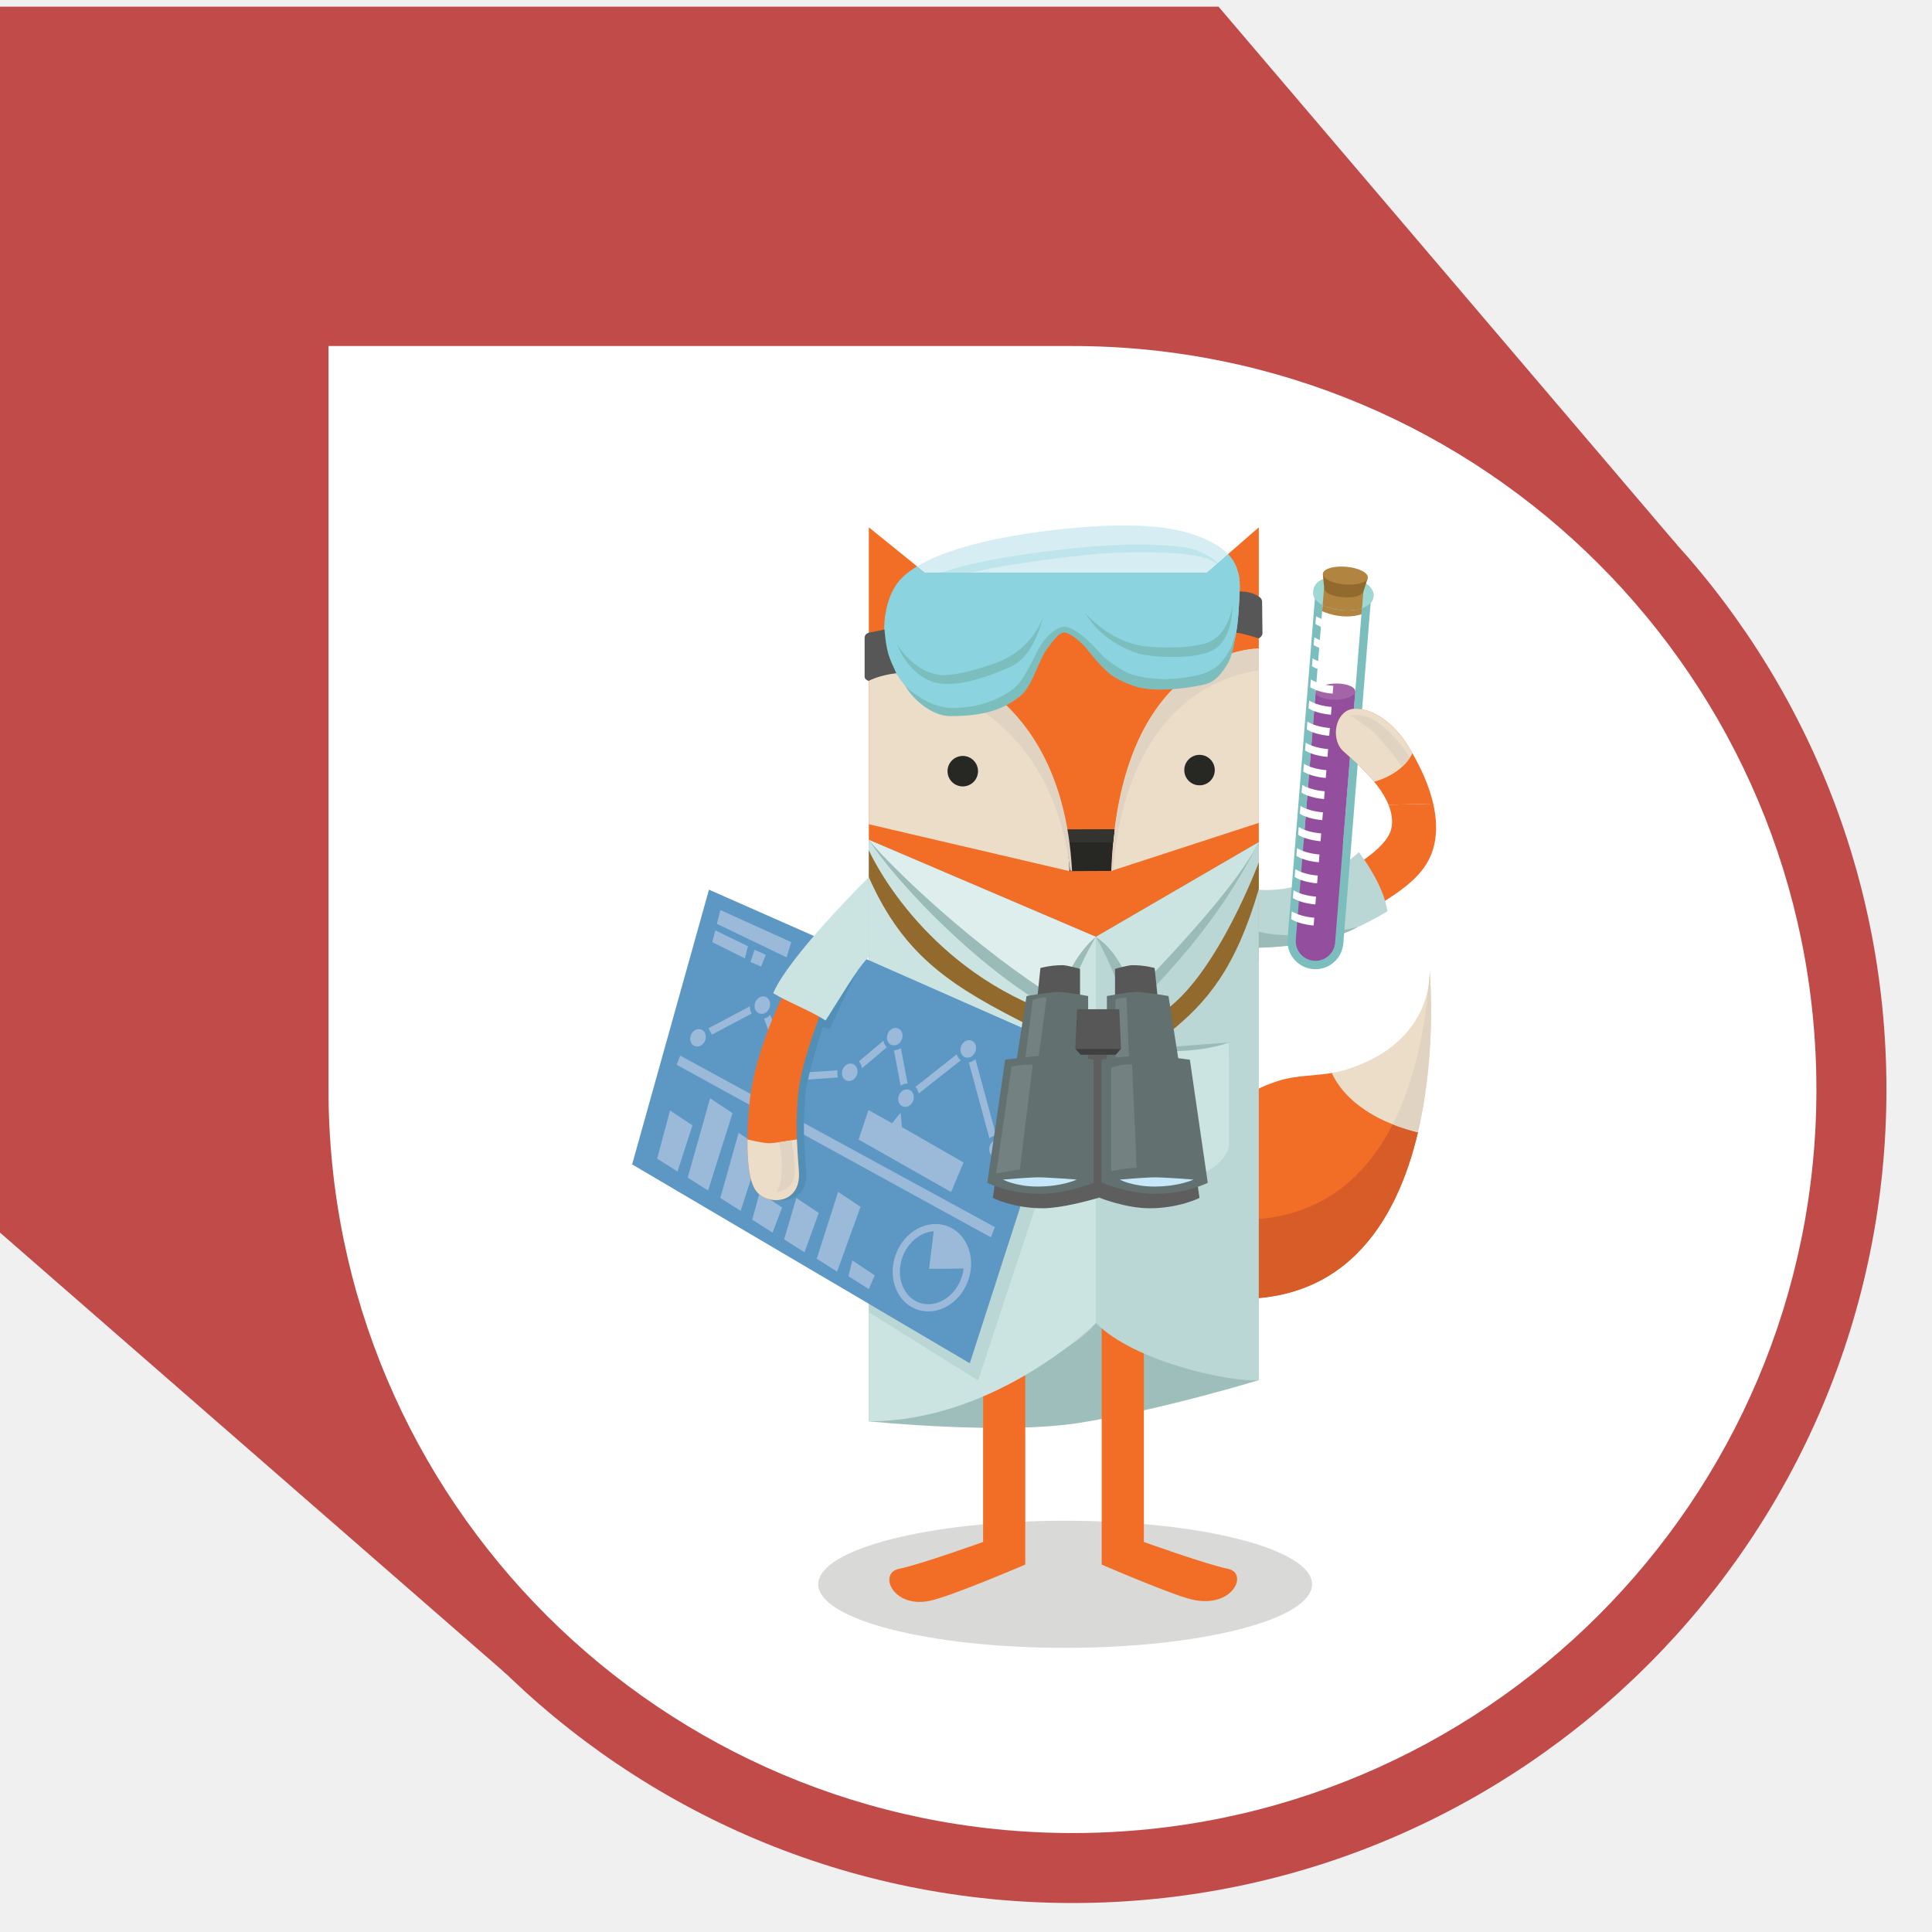
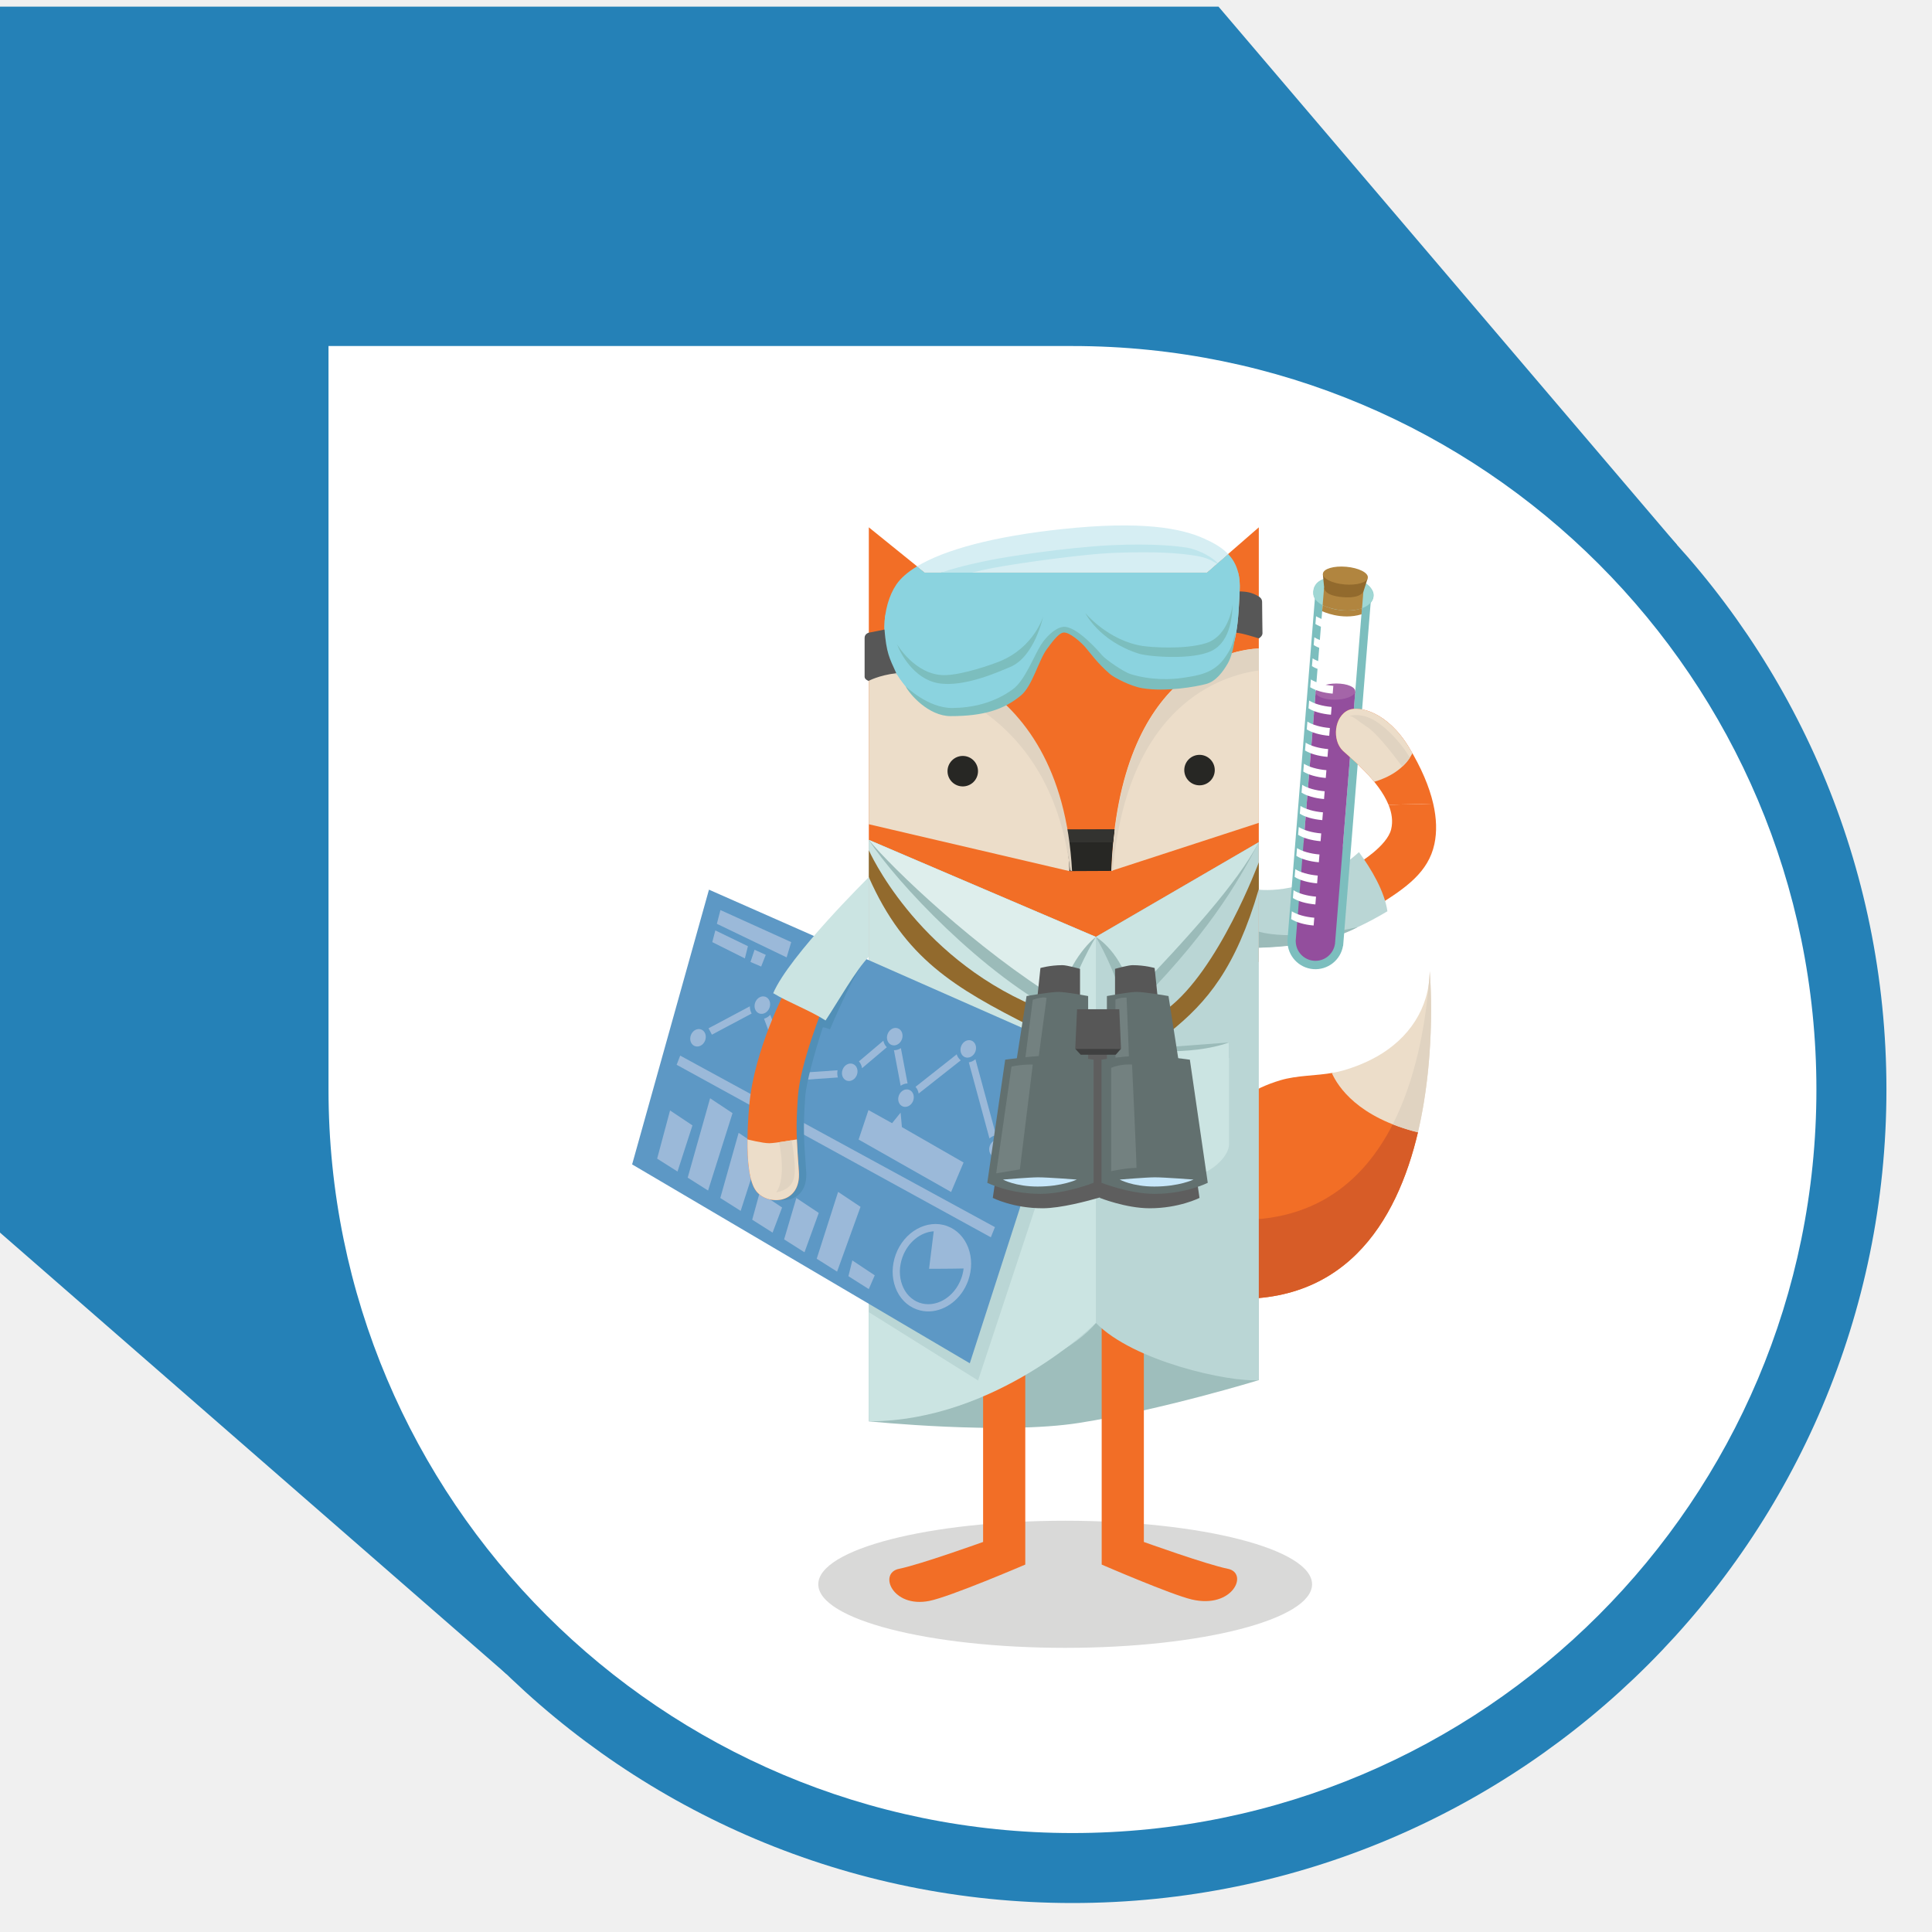
<svg xmlns="http://www.w3.org/2000/svg" width="200px" height="200px" viewBox="0 0 200 200" version="1.1">
  <defs />
  <g id="Page-1" stroke="none" stroke-width="1" fill="none" fill-rule="evenodd">
    <g id="science-fox">
      <g id="Page-1">
-         <path d="M0,0.689 L0,127.599 L52.439,173.311 L173.576,56.372 L126.141,0.689 L0,0.689 Z" id="Fill-1" fill="#C14B48" />
+         <path d="M0,0.689 L0,127.599 L52.439,173.311 L173.576,56.372 L126.141,0.689 L0,0.689 Z" id="Fill-1" fill="#2581B7" />
        <g id="Group-6" transform="translate(25.90805, 28.14286)">
-           <path d="M0.85,84.645 C0.85,131.153 38.579,168.857 85.118,168.857 C131.646,168.857 169.375,131.153 169.375,84.645 C169.375,38.137 131.646,0.434 85.118,0.434 L0.85,0.434 L0.85,84.645 Z" id="Fill-2" fill="#C14B48" />
+           <path d="M0.85,84.645 C0.85,131.153 38.579,168.857 85.118,168.857 C131.646,168.857 169.375,131.153 169.375,84.645 C169.375,38.137 131.646,0.434 85.118,0.434 L0.85,0.434 L0.85,84.645 Z" id="Fill-2" fill="#2581B7" />
          <path d="M8.099,84.645 C8.099,127.153 42.582,161.613 85.118,161.613 C127.643,161.613 162.126,127.153 162.126,84.645 C162.126,42.138 127.643,7.678 85.118,7.678 L8.099,7.678 L8.099,84.645 Z" id="Fill-4" fill="#FFFFFF" />
        </g>
        <g id="Group-296" transform="translate(65.33333, 54.03429)">
          <path d="M59.299,1.711 C61.528,2.709 63.179,3.938 62.993,7.176 C62.809,10.416 62.913,15.457 58.715,16.379 C57.444,16.658 52.484,17.003 50.72,15.643 C48.84,14.193 46.081,11.346 44.717,11.268 C43.352,11.191 42.122,14.22 41.468,15.797 C40.465,18.219 36.131,19.095 34.438,19.328 C32.073,19.652 29.646,19.199 27.45,15.657 C25.667,12.785 25.935,8.727 27.451,6.482 C29.199,3.894 35.096,1.749 44.62,0.736 C52.837,-0.138 56.902,0.637 59.299,1.711" id="Fill-7" fill="#FFFFFF" />
          <path d="M24.605,93.101 C24.605,93.101 38.413,94.519 46.381,93.264 C54.946,91.914 64.978,88.836 64.978,88.836 L64.978,78.001 L24.605,78.001 L24.605,93.101 Z" id="Fill-9" fill="#9EBEBC" />
          <path d="M44.933,103.392 C30.818,103.392 19.375,106.338 19.375,109.971 C19.375,113.605 30.818,116.551 44.933,116.551 C59.048,116.551 70.491,113.605 70.491,109.971 C70.491,106.338 59.048,103.392 44.933,103.392" id="Fill-11" fill="#D9D9D8" />
          <path d="M48.713,81.799 L48.713,107.93 C48.713,107.93 55.891,111.039 58.035,111.543 C62.304,112.547 63.956,108.803 61.773,108.366 C59.59,107.93 53.079,105.589 53.079,105.589 L53.079,82.913 L48.713,81.799 Z" id="Fill-13" fill="#F26E26" />
          <path d="M40.803,83.785 L40.803,107.93 C40.803,107.93 33.025,111.268 30.864,111.693 C27.047,112.446 25.56,108.803 27.743,108.367 C29.926,107.93 36.437,105.588 36.437,105.588 L36.437,82.913 L40.803,83.785 Z" id="Fill-15" fill="#F26E26" />
          <path d="M81.463,63.135 C79.286,72.423 73.768,81.84 60.167,80.243 C60.167,80.243 60.249,62.483 60.249,62.46 C60.253,61.579 62.651,60.041 63.237,59.648 C64.452,58.831 65.797,58.214 67.201,57.796 C68.985,57.265 70.874,57.347 72.701,57.014" id="Fill-17" fill="#F26E26" />
          <path d="M78.9,62.246 C75.75,68.5 70.136,73.227 60.205,72.074 C60.185,76.266 60.167,80.244 60.167,80.244 C73.769,81.841 79.287,72.422 81.463,63.135" id="Fill-19" fill="#D75C27" />
          <path d="M82.671,46.503 C82.643,50.341 80.502,53.469 77.22,55.327 C76.109,55.955 74.916,56.433 73.691,56.786 C73.309,56.896 72.921,56.973 72.533,57.038 C73.174,58.478 75.251,61.638 81.45,63.187 C83.425,54.8 82.671,46.503 82.671,46.503" id="Fill-21" fill="#ECDDC9" />
          <path d="M82.812,50.204 C82.812,50.301 82.813,50.398 82.813,50.499 C82.813,50.398 82.812,50.301 82.812,50.204" id="Fill-23" fill="#E0D3C1" />
          <path d="M82.807,49.727 C82.809,49.801 82.81,49.877 82.81,49.952 C82.81,49.877 82.809,49.801 82.807,49.727" id="Fill-25" fill="#E0D3C1" />
          <path d="M82.812,50.704 C82.812,50.824 82.811,50.944 82.81,51.068 C82.811,50.944 82.812,50.824 82.812,50.704" id="Fill-27" fill="#E0D3C1" />
          <path d="M82.791,48.863 C82.792,48.888 82.792,48.914 82.793,48.94 C82.792,48.914 82.792,48.888 82.791,48.863" id="Fill-29" fill="#E0D3C1" />
          <path id="Fill-31" fill="#E0D3C1" />
          <path d="M82.8,49.28 C82.801,49.331 82.803,49.381 82.804,49.433 C82.803,49.381 82.801,49.331 82.8,49.28" id="Fill-33" fill="#E0D3C1" />
          <path d="M82.808,51.232 C82.807,51.373 82.805,51.516 82.803,51.661 C82.805,51.516 82.807,51.373 82.808,51.232" id="Fill-35" fill="#E0D3C1" />
          <path d="M82.8,51.78 C82.796,51.944 82.793,52.111 82.788,52.281 C82.793,52.111 82.796,51.944 82.8,51.78" id="Fill-37" fill="#E0D3C1" />
          <path d="M82.786,52.339 C82.78,52.529 82.775,52.721 82.767,52.917 C82.775,52.721 82.78,52.529 82.786,52.339" id="Fill-39" fill="#E0D3C1" />
          <path d="M82.66,46.761 C82.638,47.073 82.612,47.39 82.585,47.712 C82.583,47.726 82.582,47.74 82.581,47.755 C82.626,47.416 82.653,47.071 82.662,46.718 C82.662,46.733 82.661,46.746 82.66,46.761" id="Fill-41" fill="#E0D3C1" />
          <path d="M82.671,46.511 C82.671,46.51 82.67,46.503 82.67,46.503 C82.67,46.591 82.662,46.675 82.66,46.761 C82.661,46.746 82.661,46.733 82.662,46.719 C82.664,46.649 82.671,46.581 82.671,46.511" id="Fill-43" fill="#E0D3C1" />
          <path d="M82.793,48.94 C82.796,49.05 82.798,49.164 82.801,49.28 C82.798,49.164 82.795,49.05 82.793,48.94" id="Fill-45" fill="#E0D3C1" />
          <path d="M82.803,49.434 C82.804,49.529 82.807,49.627 82.808,49.727 C82.807,49.627 82.804,49.529 82.803,49.434" id="Fill-47" fill="#E0D3C1" />
          <path d="M82.788,52.281 C82.788,52.3 82.787,52.32 82.786,52.339 C82.787,52.32 82.788,52.3 82.788,52.281" id="Fill-49" fill="#E0D3C1" />
          <path d="M82.767,52.92 L82.767,52.917 L82.767,52.92" id="Fill-51" fill="#E0D3C1" />
          <path d="M82.779,48.476 C82.784,48.6 82.787,48.729 82.79,48.862 C82.787,48.728 82.784,48.6 82.779,48.476" id="Fill-53" fill="#E0D3C1" />
          <path d="M82.81,49.953 C82.811,50.035 82.811,50.119 82.811,50.204 C82.811,50.119 82.811,50.035 82.81,49.953" id="Fill-55" fill="#E0D3C1" />
          <path d="M82.802,51.661 C82.801,51.701 82.801,51.74 82.8,51.779 C82.801,51.74 82.801,51.701 82.802,51.661" id="Fill-57" fill="#E0D3C1" />
          <path d="M82.81,51.068 C82.81,51.122 82.809,51.178 82.808,51.232 C82.809,51.178 82.81,51.122 82.81,51.068" id="Fill-59" fill="#E0D3C1" />
          <path d="M82.779,48.476 C82.737,47.234 82.671,46.504 82.671,46.504 L82.671,46.51 C82.671,46.515 82.672,46.523 82.673,46.542 C82.687,46.7 82.742,47.392 82.779,48.476" id="Fill-61" fill="#E0D3C1" />
          <path d="M82.812,50.499 L82.812,50.704 L82.812,50.499" id="Fill-63" fill="#E0D3C1" />
          <path d="M82.786,52.339 C82.787,52.32 82.787,52.299 82.788,52.28 C82.793,52.11 82.796,51.945 82.8,51.78 C82.801,51.741 82.801,51.7 82.802,51.661 C82.804,51.516 82.806,51.373 82.809,51.232 C82.809,51.177 82.81,51.122 82.81,51.068 C82.811,50.944 82.812,50.824 82.812,50.703 L82.812,50.499 L82.812,50.203 C82.811,50.119 82.811,50.034 82.81,49.952 C82.81,49.876 82.809,49.801 82.808,49.727 C82.806,49.628 82.805,49.529 82.803,49.433 C82.802,49.381 82.801,49.331 82.801,49.28 C82.799,49.164 82.795,49.049 82.793,48.94 C82.792,48.914 82.792,48.888 82.791,48.863 C82.787,48.73 82.783,48.599 82.779,48.476 L82.779,48.476 C82.742,47.392 82.687,46.7 82.673,46.541 C82.67,46.601 82.666,46.66 82.662,46.718 C82.652,47.07 82.626,47.416 82.581,47.755 C82.188,52.298 81.191,57.747 78.845,62.351 C79.623,62.659 80.48,62.944 81.45,63.186 C82.314,59.519 82.655,55.867 82.767,52.921 L82.767,52.917 C82.775,52.721 82.78,52.529 82.786,52.339" id="Fill-65" fill="#E0D3C1" />
          <path d="M82.674,46.542 C82.672,46.522 82.671,46.516 82.671,46.511 C82.67,46.581 82.665,46.648 82.662,46.718 C82.666,46.66 82.67,46.601 82.674,46.542" id="Fill-67" fill="#E0D3C1" />
          <path d="M24.606,0.555 L24.606,45.543 L64.978,45.543 L64.978,0.555 L59.613,5.222 L30.38,5.222 L24.606,0.555 Z" id="Fill-69" fill="#F26E26" />
          <path d="M64.979,13.09 L64.979,31.148 L49.701,36.123 C50.529,14.838 62.517,13.2 64.979,13.09" id="Fill-71" fill="#ECDDC9" />
          <path id="Fill-73" fill="#F26E26" />
          <path d="M34.849,17.307 C46.964,25.798 45.368,36.142 45.368,36.142 L24.606,31.292 L24.606,13.09 C24.606,13.09 30.414,14.198 34.849,17.307" id="Fill-75" fill="#ECDDC9" />
          <path d="M35.443,24.677 C36.062,25.291 36.067,26.289 35.453,26.909 C34.84,27.527 33.841,27.531 33.221,26.919 C32.602,26.305 32.597,25.307 33.211,24.688 C33.824,24.068 34.824,24.064 35.443,24.677" id="Fill-77" fill="#272724" />
          <path d="M59.952,24.565 C60.571,25.178 60.576,26.177 59.962,26.796 C59.349,27.414 58.349,27.419 57.73,26.807 C57.111,26.193 57.106,25.194 57.72,24.575 C58.333,23.956 59.333,23.952 59.952,24.565" id="Fill-79" fill="#272724" />
          <path d="M45.369,36.142 C45.369,36.142 45.425,34.448 44.74,31.842 L50.046,31.823 C49.879,33.16 49.76,34.589 49.7,36.122" id="Fill-81" fill="#272724" />
          <path d="M44.74,31.842 L50.046,31.822 C49.991,32.257 49.945,32.705 49.901,33.159 L45.046,33.176 C44.965,32.765 44.865,32.319 44.74,31.842" id="Fill-83" fill="#333330" />
          <path d="M64.979,13.099 L64.979,15.373 C61.161,15.882 51.359,18.872 49.876,36.085 L49.733,36.133 C50.561,14.848 62.517,13.21 64.979,13.099" id="Fill-85" fill="#E0D3C1" />
          <path d="M24.623,13.099 L24.606,15.373 C29.886,15.882 43.397,18.872 45.448,36.085 L45.646,36.133 C44.5,14.847 28.028,13.21 24.623,13.099" id="Fill-87" fill="#E0D3C1" />
          <path d="M24.606,32.914 L24.606,92.485 C28.631,92.485 44.194,87.857 48.112,82.913 C52.029,86.916 61.931,89.072 64.978,88.835 L64.978,33.149 L48.112,42.957 L24.606,32.914 Z" id="Fill-89" fill="#BAD6D5" />
          <path d="M78.41,29.285 C78.748,30.12 78.884,30.981 78.676,31.823 C78.249,33.552 75.345,35.292 75.345,35.292 C75.345,35.292 75.878,38.045 77.292,39.693 C80.235,37.87 82.535,36.235 83.155,33.345 C83.423,32.096 83.386,30.697 83.033,29.162 C81.508,29.229 79.952,29.221 78.41,29.285" id="Fill-91" fill="#F26E26" />
          <path d="M64.979,38.064 C64.979,38.064 70.28,38.77 75.345,34.179 C76.642,35.946 77.997,38.242 78.291,40.301 C73.931,42.891 70.893,43.805 64.979,44.069 L64.979,38.064 Z" id="Fill-93" fill="#BAD6D5" />
          <path d="M48.111,42.957 C48.111,42.957 50.288,46.522 51.33,51.069 C59.548,42.989 62.823,37.329 64.979,33.149 C60.703,35.635 48.111,42.957 48.111,42.957" id="Fill-95" fill="#9BBBB9" />
          <path d="M48.111,42.957 C48.111,42.957 50.846,44.487 51.888,49.033 C57.593,43.054 62.709,37.456 64.979,33.149 C60.703,35.635 48.111,42.957 48.111,42.957" id="Fill-97" fill="#CBE4E2" />
          <path d="M62.995,7.181 C63.73,7.223 64.231,7.268 64.972,7.713 C65.099,7.784 65.32,7.964 65.32,8.275 C65.32,9.417 65.355,10.772 65.358,11.523 C65.359,11.835 64.982,12.054 64.982,12.054 C64.982,12.054 63.179,11.468 62.633,11.468 C62.934,9.353 62.979,7.641 62.995,7.181" id="Fill-99" fill="#575757" />
          <path d="M30.379,5.222 L29.603,4.594 C28.621,5.187 27.898,5.82 27.451,6.482 C25.935,8.727 25.666,12.784 27.45,15.657 C29.646,19.199 32.072,19.652 34.438,19.328 C36.131,19.095 40.464,18.219 41.468,15.797 C42.121,14.22 43.351,11.19 44.717,11.268 C46.082,11.346 48.839,14.193 50.72,15.643 C52.484,17.002 57.444,16.658 58.715,16.379 C62.913,15.457 62.808,10.416 62.993,7.176 C63.098,5.365 62.626,4.183 61.801,3.318 L59.613,5.222 L30.379,5.222 Z" id="Fill-101" fill="#8BD3DF" />
          <path d="M30.379,5.222 L59.613,5.222 L61.801,3.318 C61.151,2.636 60.282,2.151 59.298,1.711 C56.901,0.637 52.837,-0.138 44.621,0.736 C37.532,1.49 32.458,2.87 29.603,4.594 L30.379,5.222 Z" id="Fill-103" fill="#D6EEF3" />
          <path d="M62.84,5.218 C62.68,8.377 62.324,12.392 58.623,13.206 C57.352,13.485 52.391,13.828 50.627,12.469 C48.747,11.02 45.99,8.173 44.625,8.095 C43.259,8.016 42.029,11.046 41.376,12.624 C40.372,15.045 36.039,15.922 34.346,16.154 C31.98,16.479 29.554,16.026 27.358,12.484 C26.83,11.634 26.488,10.63 26.304,9.582 C26.077,11.649 26.397,13.958 27.451,15.658 C29.648,19.199 32.074,19.653 34.439,19.328 C36.132,19.096 40.466,18.219 41.47,15.797 C42.123,14.219 43.353,11.19 44.718,11.269 C46.082,11.346 48.841,14.193 50.721,15.642 C52.485,17.002 57.446,16.658 58.716,16.379 C62.915,15.456 62.81,10.415 62.995,7.177 C63.039,6.421 62.981,5.777 62.84,5.218" id="Fill-105" fill="#8BD3DF" />
          <path d="M27.529,12.662 C27.529,12.662 29.398,15.852 32.411,15.856 C34.281,15.857 37.464,14.713 38.16,14.428 C41.718,12.973 42.651,9.793 42.651,9.793 C42.651,9.793 41.778,13.968 39.226,15.018 C38.219,15.432 34.472,17.168 31.775,16.686 C29.214,16.229 27.843,13.525 27.529,12.662" id="Fill-107" fill="#7CBEBE" />
          <path d="M62.278,8.468 C62.278,8.468 61.961,11.8 59.48,12.555 C57.208,13.246 53.679,12.948 52.974,12.84 C49.374,12.288 47.018,9.431 47.018,9.431 C47.018,9.431 48.432,12.317 52.542,13.627 C53.53,13.942 58.082,14.328 60.09,13.343 C62.184,12.317 62.223,9.376 62.278,8.468" id="Fill-109" fill="#7CBEBE" />
          <path d="M61.509,13.984 C60.345,15.686 58.714,15.89 57.107,16.137 C55.973,16.313 53.816,16.409 51.687,15.742 C50.959,15.514 49.112,14.223 48.769,13.818 C48.427,13.414 46.034,10.653 44.677,10.863 C43.871,10.99 42.942,11.898 42.423,12.724 C41.694,13.882 40.762,16.397 39.543,17.298 C37.588,18.741 35.328,19.237 33.269,19.258 C30.715,19.284 28.414,17.003 28.414,17.003 C28.825,17.843 30.799,20.094 33.064,20.098 C36.528,20.103 38.615,19.407 40.365,17.951 C41.539,16.976 42.214,14.247 43.046,13.153 C43.408,12.677 44.18,11.532 44.744,11.449 C45.362,11.358 46.593,12.469 47.018,12.964 C47.578,13.617 48.251,14.601 49.57,15.742 C49.987,16.103 51.673,16.994 52.901,17.205 C55.332,17.621 58.505,17.049 59.533,16.769 C60.56,16.489 61.262,15.495 61.743,14.684 C62.119,14.053 62.459,12.88 62.521,11.573 C62.278,12.551 62.218,12.949 61.509,13.984" id="Fill-111" fill="#7CBEBE" />
          <path d="M60.972,4.541 C60.898,4.442 60.813,4.347 60.724,4.255 L60.643,4.326 C60.747,4.392 60.855,4.463 60.972,4.541" id="Fill-113" fill="#8BD3DF" />
          <path d="M29.246,7.422 C30.235,6.856 32.704,5.902 35.374,5.221 L32.146,5.221 C31.121,5.573 30.144,5.991 29.424,6.486 C28.176,7.344 27.346,9.079 27.346,9.079 C27.346,9.079 28.007,8.131 29.246,7.422" id="Fill-115" fill="#8BD3DF" />
          <path d="M60.724,4.255 C60.038,3.549 58.954,3.052 58.117,2.794 C57.17,2.501 53.98,2.195 49.626,2.409 C44.905,2.641 38.522,3.661 37.211,3.937 C36.345,4.119 34.15,4.538 32.147,5.222 L35.374,5.222 C36.048,5.05 36.734,4.894 37.412,4.768 C40.784,4.14 47.105,3.323 49.674,3.214 C52.679,3.087 55.617,3.093 57.941,3.42 C59.367,3.619 59.863,3.825 60.643,4.325 L60.724,4.255 Z" id="Fill-117" fill="#BEE5EC" />
          <path d="M26.226,11.137 L24.581,11.468 C24.581,11.468 24.171,11.579 24.171,11.995 L24.171,16.031 C24.171,16.313 24.581,16.453 24.581,16.453 C24.581,16.453 25.653,15.867 27.45,15.657 C26.714,14.041 26.439,13.579 26.226,11.137" id="Fill-119" fill="#575757" />
          <path d="M48.111,42.957 L48.111,82.913 C48.111,82.913 37.871,93.101 24.605,93.101 L24.605,32.914 L48.111,42.957 Z" id="Fill-121" fill="#CBE4E2" />
          <path d="M24.606,32.914 L48.112,42.957 C48.112,42.957 45.851,46.522 44.739,51.069 C36.47,46.906 27.423,37.271 24.606,32.914" id="Fill-123" fill="#9BBBB9" />
          <path d="M41.725,54.845 L46.457,57.014 L35.916,88.873 L24.606,81.799 L24.606,72.888 L41.725,54.845 Z" id="Fill-125" fill="#BAD6D5" />
          <path d="M24.606,32.914 L48.112,42.957 C48.112,42.957 45.434,44.933 44.323,49.48 C35.878,44.323 27.036,35.875 24.606,32.914" id="Fill-127" fill="#DEEEEC" />
          <path d="M64.979,42.409 C64.979,42.409 68.211,43.494 75.202,41.946 C71.306,44.068 64.979,44.068 64.979,44.068 L64.979,42.409 Z" id="Fill-129" fill="#9BBBB9" />
          <path d="M52.07,54.616 L61.895,53.88 L61.895,55.491 L52.07,56.454 L52.07,54.616 Z" id="Fill-131" fill="#9BBBB9" />
          <path d="M52.07,54.616 C52.07,54.616 57.842,55.352 61.895,53.88 L61.895,64.435 C61.895,65.703 59.926,67.619 57.724,67.814 C54.604,68.092 52.07,66.706 52.07,64.803 L52.07,54.616 Z" id="Fill-133" fill="#CBE4E2" />
          <path d="M73.727,43.635 L76.655,7.136 L70.884,6.673 L67.955,43.172 L67.955,43.172 L67.955,43.172 L67.935,43.429 L67.947,43.43 C67.959,44.912 69.102,46.166 70.609,46.288 C72.116,46.408 73.445,45.353 73.693,43.89 L73.706,43.891 L73.727,43.635 L73.727,43.635 L73.727,43.635 Z" id="Fill-135" fill="#7CBEBE" />
          <path d="M71.694,7.271 L69.615,33.169 L69.624,33.17 C69.634,34.215 70.439,35.099 71.5,35.183 C72.562,35.269 73.498,34.525 73.673,33.495 L73.682,33.496 L75.76,7.598 L71.694,7.271 Z" id="Fill-137" fill="#FFFFFF" />
          <path d="M73.868,5.739 C72.203,5.606 71.13,5.895 70.757,6.708 C70.617,7.013 70.598,7.411 70.679,7.678 C70.88,8.334 71.932,8.997 73.596,9.13 C75.26,9.264 76.32,8.819 76.707,8.161 C76.857,7.906 76.93,7.527 76.784,7.191 C76.454,6.426 75.533,5.871 73.868,5.739" id="Fill-139" fill="#8AC5C3" />
          <path d="M70.872,17.51 L68.794,43.409 L68.803,43.41 C68.812,44.454 69.617,45.338 70.678,45.422 C71.741,45.508 72.677,44.764 72.851,43.734 L72.86,43.735 L74.963,17.561 L70.872,17.51 Z" id="Fill-141" fill="#934E9D" />
          <path d="M71.998,7.351 C72.33,7.62 72.972,7.835 73.726,7.895 C74.477,7.956 75.145,7.846 75.517,7.633 C75.185,7.364 74.542,7.149 73.789,7.088 C73.038,7.029 72.37,7.138 71.998,7.351" id="Fill-143" fill="#B4E0DE" />
          <path d="M74.896,17.727 C74.617,18.18 73.506,18.473 72.41,18.382 C71.315,18.291 70.652,17.848 70.931,17.395 C71.208,16.941 72.321,16.648 73.416,16.739 C74.51,16.832 75.174,17.273 74.896,17.727" id="Fill-145" fill="#A465A8" />
          <g id="Group-177" transform="translate(67.58621, 9.005714)" fill="#FFFFFF">
            <path d="M5.465,3.596 C4.499,3.514 3.657,3.261 3.139,2.932 L3.073,3.738 C3.592,4.067 4.432,4.32 5.399,4.402 L5.465,3.596 Z" id="Fill-147" />
            <path d="M5.645,1.413 C4.678,1.332 3.837,1.079 3.319,0.75 L3.252,1.556 C3.771,1.885 4.612,2.138 5.578,2.219 L5.645,1.413 Z" id="Fill-149" />
            <path d="M5.286,5.778 C4.32,5.697 3.478,5.443 2.96,5.115 L2.894,5.921 C3.413,6.249 4.253,6.503 5.22,6.584 L5.286,5.778 Z" id="Fill-151" />
            <path d="M5.107,7.96 C4.14,7.879 3.299,7.625 2.781,7.297 L2.714,8.103 C3.234,8.431 4.074,8.685 5.04,8.766 L5.107,7.96 Z" id="Fill-153" />
            <path d="M4.928,10.142 C3.961,10.061 3.12,9.808 2.602,9.479 L2.535,10.285 C3.054,10.614 3.895,10.867 4.861,10.948 L4.928,10.142 Z" id="Fill-155" />
            <path d="M4.748,12.324 C3.782,12.243 2.94,11.99 2.422,11.661 L2.356,12.467 C2.875,12.796 3.715,13.049 4.682,13.13 L4.748,12.324 Z" id="Fill-157" />
            <path d="M4.569,14.506 C3.603,14.425 2.761,14.172 2.243,13.843 L2.177,14.649 C2.696,14.978 3.536,15.231 4.503,15.312 L4.569,14.506 Z" id="Fill-159" />
            <path d="M4.39,16.688 C3.423,16.607 2.582,16.354 2.064,16.025 L1.997,16.831 C2.516,17.16 3.357,17.413 4.323,17.494 L4.39,16.688 Z" id="Fill-161" />
            <path d="M4.211,18.871 C3.244,18.79 2.403,18.536 1.884,18.208 L1.818,19.014 C2.337,19.342 3.178,19.596 4.144,19.677 L4.211,18.871 Z" id="Fill-163" />
            <path d="M3.673,25.417 C2.706,25.336 1.865,25.083 1.347,24.754 L1.28,25.56 C1.799,25.889 2.64,26.142 3.606,26.223 L3.673,25.417 Z" id="Fill-165" />
            <path d="M3.493,27.599 C2.527,27.518 1.685,27.265 1.167,26.936 L1.101,27.742 C1.62,28.071 2.46,28.324 3.427,28.405 L3.493,27.599 Z" id="Fill-167" />
            <path d="M3.314,29.781 C2.348,29.7 1.506,29.447 0.988,29.118 L0.922,29.924 C1.441,30.253 2.281,30.506 3.248,30.587 L3.314,29.781 Z" id="Fill-169" />
            <path d="M3.135,31.963 C2.168,31.882 1.327,31.629 0.809,31.3 L0.742,32.106 C1.262,32.435 2.102,32.688 3.068,32.769 L3.135,31.963 Z" id="Fill-171" />
            <path d="M4.031,21.053 C3.065,20.972 2.223,20.718 1.705,20.39 L1.639,21.196 C2.158,21.524 2.998,21.778 3.965,21.859 L4.031,21.053 Z" id="Fill-173" />
            <path d="M3.852,23.235 C2.885,23.154 2.044,22.901 1.526,22.572 L1.459,23.378 C1.979,23.707 2.819,23.96 3.786,24.041 L3.852,23.235 Z" id="Fill-175" />
          </g>
          <path d="M76.758,7.191 C76.428,6.427 75.506,5.872 73.842,5.739 C72.177,5.605 71.104,5.896 70.731,6.708 C70.591,7.012 70.572,7.412 70.653,7.678 C70.854,8.334 71.906,8.997 73.57,9.131 C75.234,9.264 76.294,8.818 76.681,8.161 C76.831,7.906 76.904,7.527 76.758,7.191" id="Fill-178" fill="#9FD7D4" />
          <path d="M75.807,7.172 C75.807,7.172 75.718,8.254 75.661,8.944 C73.556,9.59 71.586,8.62 71.586,8.62 L71.734,6.806 L75.807,7.172 Z" id="Fill-180" fill="#B1853F" />
          <path d="M71.608,5.43 L71.743,6.782 C71.743,6.782 71.61,7.61 73.663,7.782 C75.716,7.955 75.841,7.104 75.841,7.104 L76.243,5.854 L71.608,5.43 Z" id="Fill-182" fill="#926A2D" />
          <path d="M76.265,5.754 C76.217,6.259 75.137,6.579 73.852,6.468 C72.568,6.356 71.565,5.856 71.613,5.351 C71.661,4.845 72.74,4.526 74.025,4.637 C75.31,4.749 76.312,5.248 76.265,5.754" id="Fill-184" fill="#B1853F" />
          <path d="M80.526,23.341 C78.29,19.643 75.359,19.006 74.285,19.463 C72.767,20.109 72.533,22.613 73.696,23.701 C74.507,24.46 77.387,26.752 78.41,29.285 C79.952,29.221 81.509,29.228 83.033,29.162 C82.627,27.398 81.804,25.454 80.526,23.341" id="Fill-186" fill="#F26E26" />
          <path d="M80.526,23.341 C78.29,19.643 75.359,19.006 74.285,19.463 C72.767,20.109 72.533,22.613 73.696,23.701 C74.238,24.209 75.707,25.403 76.927,26.897 C78.356,26.472 80.016,25.627 80.88,23.945 C80.765,23.745 80.649,23.545 80.526,23.341" id="Fill-188" fill="#ECDDC9" />
          <path d="M74.375,20.075 C74.375,20.075 75.568,19.671 77.06,20.612 C78.569,21.562 79.955,23.248 80.614,24.4 C80.375,24.781 80.204,24.97 79.828,25.327 C79.353,24.703 77.387,22.011 76.219,21.241 C75.243,20.597 74.819,20.153 74.375,20.075" id="Fill-190" fill="#E0D3C1" />
          <path d="M8.059,38.064 L0.104,66.505 L35.06,87.092 L45.545,54.601 L8.059,38.064 Z" id="Fill-192" fill="#5D98C5" />
          <path d="M12.778,44.284 L12.356,45.548 L13.462,46.022 L13.938,44.811 L12.778,44.284 Z" id="Fill-194" fill="#9BB9D9" />
          <path d="M8.718,42.282 L8.402,43.493 L11.775,45.18 L12.092,43.915 L8.718,42.282 Z" id="Fill-196" fill="#9BB9D9" />
          <path d="M9.245,40.175 L8.876,41.598 L16.099,45.074 L16.573,43.493 L9.245,40.175 Z" id="Fill-198" fill="#9BB9D9" />
          <path d="M14.32,50.299 C14.137,50.774 13.66,51.032 13.253,50.875 C12.846,50.719 12.666,50.208 12.849,49.732 C13.031,49.257 13.509,49 13.915,49.156 C14.322,49.313 14.502,49.824 14.32,50.299" id="Fill-200" fill="#9BB9D9" />
          <path d="M28.618,58.124 L27.927,54.469 C27.705,54.613 27.457,54.69 27.207,54.683 L27.903,58.363 C28.121,58.211 28.368,58.127 28.618,58.124" id="Fill-202" fill="#9BB9D9" />
          <path d="M21.405,57.505 C21.337,57.274 21.32,57.019 21.372,56.759 L17.8,57.006 C17.843,57.245 17.826,57.503 17.749,57.758 L21.405,57.505 Z" id="Fill-204" fill="#9BB9D9" />
          <path d="M35.644,55.615 C35.441,55.791 35.204,55.904 34.958,55.94 L37.095,63.814 C37.299,63.639 37.535,63.526 37.782,63.49 L35.644,55.615 Z" id="Fill-206" fill="#9BB9D9" />
          <path d="M14.407,51.022 C14.222,51.217 13.997,51.355 13.759,51.419 L15.657,56.479 C15.836,56.273 16.058,56.126 16.293,56.048 L14.407,51.022 Z" id="Fill-208" fill="#9BB9D9" />
          <path d="M26.112,53.7 L23.581,55.84 C23.752,56.028 23.864,56.273 23.905,56.545 L26.47,54.375 C26.289,54.2 26.166,53.964 26.112,53.7" id="Fill-210" fill="#9BB9D9" />
          <path d="M12.293,50.138 L8.013,52.415 L8.364,53.074 L12.478,50.885 C12.354,50.669 12.289,50.41 12.293,50.138" id="Fill-212" fill="#9BB9D9" />
          <path d="M33.703,55.111 L29.44,58.474 C29.611,58.658 29.723,58.9 29.766,59.167 L34.126,55.729 C33.926,55.577 33.782,55.362 33.703,55.111" id="Fill-214" fill="#9BB9D9" />
          <path d="M7.66,53.68 C7.477,54.155 7,54.413 6.593,54.256 C6.186,54.1 6.006,53.589 6.189,53.114 C6.371,52.639 6.849,52.381 7.255,52.537 C7.662,52.694 7.842,53.205 7.66,53.68" id="Fill-216" fill="#9BB9D9" />
          <path d="M38.608,65.128 C38.426,65.603 37.948,65.861 37.542,65.704 C37.135,65.548 36.955,65.037 37.137,64.562 C37.32,64.086 37.797,63.829 38.204,63.985 C38.611,64.142 38.791,64.653 38.608,65.128" id="Fill-218" fill="#9BB9D9" />
          <path d="M35.636,54.831 C35.454,55.306 34.976,55.563 34.569,55.407 C34.163,55.251 33.983,54.739 34.165,54.264 C34.348,53.789 34.825,53.532 35.232,53.688 C35.638,53.844 35.819,54.356 35.636,54.831" id="Fill-220" fill="#9BB9D9" />
          <path d="M29.192,59.928 C29.009,60.403 28.532,60.661 28.125,60.504 C27.718,60.348 27.538,59.837 27.72,59.362 C27.903,58.886 28.381,58.629 28.787,58.785 C29.194,58.942 29.374,59.453 29.192,59.928" id="Fill-222" fill="#9BB9D9" />
          <path d="M28.027,53.564 C27.844,54.039 27.367,54.296 26.96,54.14 C26.553,53.983 26.373,53.472 26.556,52.997 C26.738,52.522 27.216,52.264 27.622,52.421 C28.029,52.577 28.209,53.088 28.027,53.564" id="Fill-224" fill="#9BB9D9" />
          <path d="M23.367,57.25 C23.184,57.725 22.707,57.983 22.3,57.826 C21.894,57.67 21.713,57.159 21.896,56.684 C22.078,56.209 22.556,55.951 22.963,56.108 C23.369,56.264 23.549,56.775 23.367,57.25" id="Fill-226" fill="#9BB9D9" />
          <path d="M17.232,57.677 C17.049,58.152 16.572,58.41 16.165,58.253 C15.758,58.097 15.578,57.586 15.761,57.111 C15.943,56.636 16.421,56.378 16.827,56.534 C17.234,56.691 17.414,57.202 17.232,57.677" id="Fill-228" fill="#9BB9D9" />
          <path d="M22.494,78.076 L24.603,79.411 L25.22,77.988 L22.901,76.443 L22.494,78.076 Z" id="Fill-230" fill="#9BB9D9" />
          <path d="M19.213,76.269 L21.322,77.604 L23.747,70.895 L21.428,69.349 L19.213,76.269 Z" id="Fill-232" fill="#9BB9D9" />
          <path d="M15.839,74.267 L17.948,75.602 L19.425,71.527 L17.104,69.982 L15.839,74.267 Z" id="Fill-234" fill="#9BB9D9" />
          <path d="M12.535,72.23 L14.644,73.565 L15.628,70.966 L13.308,69.42 L12.535,72.23 Z" id="Fill-236" fill="#9BB9D9" />
          <path d="M9.231,69.982 L11.34,71.317 L13.449,64.784 L11.129,63.238 L9.231,69.982 Z" id="Fill-238" fill="#9BB9D9" />
          <path d="M5.857,67.875 L7.966,69.21 L10.497,61.201 L8.177,59.656 L5.857,67.875 Z" id="Fill-240" fill="#9BB9D9" />
          <path d="M2.694,65.908 L4.803,67.243 L6.349,62.465 L4.03,60.92 L2.694,65.908 Z" id="Fill-242" fill="#9BB9D9" />
          <path d="M29.817,80.811 C29.015,80.519 28.394,79.875 28.065,78.995 C27.729,78.097 27.739,77.065 28.095,76.09 C28.663,74.535 29.979,73.512 31.326,73.428 L30.844,77.309 C30.844,77.309 32.654,77.316 34.419,77.279 C34.38,77.62 34.302,77.965 34.177,78.308 C33.45,80.299 31.494,81.422 29.817,80.811 M32.711,72.885 C30.648,72.132 28.262,73.456 27.393,75.834 C26.977,76.976 26.966,78.192 27.365,79.258 C27.771,80.343 28.551,81.144 29.562,81.513 C30.001,81.673 30.456,81.739 30.907,81.721 C32.573,81.653 34.196,80.435 34.879,78.563 C35.747,76.185 34.775,73.637 32.711,72.885" id="Fill-244" fill="#9BB9D9" />
          <path d="M4.712,56.191 L37.239,74.051 L37.661,72.998 L5.081,55.243 L4.712,56.191 Z" id="Fill-246" fill="#9BB9D9" />
          <path d="M24.57,60.88 L23.552,63.933 L33.125,69.361 L34.415,66.308 L28.033,62.644 L27.896,61.147 L27.014,62.238 L24.57,60.88 Z" id="Fill-248" fill="#9BB9D9" />
          <path d="M16.765,48.43 C16.765,48.43 13.516,54.586 12.994,60.321 C12.748,63.041 12.523,67.737 13.702,69.268 C14.88,70.799 18.358,70.672 18.123,67.258 C17.888,63.844 17.788,62.9 18.024,59.486 C18.125,58.024 18.989,54.965 19.845,52.304 C20.154,52.341 20.587,52.521 20.587,52.521 C20.587,52.521 22.642,47.637 23.876,45.867 C22.697,45.16 16.765,48.43 16.765,48.43" id="Fill-250" fill="#518FB7" />
          <path d="M24.606,33.983 C24.606,33.983 29.369,44.838 41.763,50.115 C41.585,51.253 41.893,51.24 41.483,52.267 C33.399,48.194 28.315,45.157 24.606,36.771 L24.606,33.983 Z" id="Fill-252" fill="#926A2D" />
          <path d="M64.979,35.231 C64.979,35.231 60.832,46.424 55.47,50.43 C55.585,51.54 55.492,51.819 55.755,52.822 C59.635,49.706 62.592,46.183 64.979,37.996 L64.979,35.231 Z" id="Fill-254" fill="#926A2D" />
          <path d="M57.101,58.022 C57.101,58.022 56.629,57.956 55.97,57.877 L55.027,51.847 C55.027,51.847 52.703,51.439 51.92,51.444 C51.377,51.447 50.039,51.671 49.4,51.784 C47.917,51.671 44.9,51.447 44.358,51.444 C43.576,51.439 41.252,51.847 41.252,51.847 L40.309,57.877 C39.649,57.956 39.178,58.022 39.178,58.022 L37.44,69.972 C37.44,69.972 39.544,71.046 42.598,71.046 C44.481,71.046 47.307,70.281 48.523,69.926 L48.523,69.972 C48.523,69.972 51.225,71.046 53.681,71.046 C56.733,71.046 58.839,69.972 58.839,69.972 L57.101,58.022 Z" id="Fill-256" fill="#5E5E5E" />
          <path d="M46.471,49.458 L42.029,49.458 L42.372,46.174 C42.372,46.174 43.366,45.879 44.656,45.879 C45.119,45.879 46.471,46.26 46.471,46.26 L46.471,49.458 Z" id="Fill-258" fill="#575757" />
          <path d="M47.311,56.141 L39.832,56.141 L40.936,49.076 C40.936,49.076 43.414,48.643 44.25,48.647 C45.023,48.651 47.311,49.076 47.311,49.076 L47.311,56.141 Z" id="Fill-260" fill="#62706F" />
          <path d="M41.58,49.458 L40.628,56.895 L42.028,56.562 L43.008,49.284 C43.008,49.284 42.818,49.062 41.58,49.458" id="Fill-262" fill="#738180" />
          <path d="M47.873,68.408 C47.873,68.408 44.99,69.554 42.371,69.554 C39.115,69.554 36.871,68.408 36.871,68.408 L38.724,55.664 C38.724,55.664 41.79,55.234 43.366,55.234 C45.367,55.234 47.873,55.664 47.873,55.664 L47.873,68.408 Z" id="Fill-264" fill="#62706F" />
          <path d="M38.494,68.074 C38.494,68.074 41.207,67.846 42.114,67.842 C43.122,67.84 46.136,68.074 46.136,68.074 C46.136,68.074 44.645,68.797 42.074,68.797 C39.799,68.797 38.494,68.074 38.494,68.074" id="Fill-266" fill="#C6E6F9" />
          <path d="M39.377,56.377 L37.791,67.429 L40.245,67.021 L41.579,56.169 C41.579,56.169 40.518,56.124 39.377,56.377" id="Fill-268" fill="#738180" />
          <path d="M50.094,49.458 L54.535,49.458 L54.193,46.174 C54.193,46.174 53.198,45.879 51.908,45.879 C51.445,45.879 50.094,46.26 50.094,46.26 L50.094,49.458 Z" id="Fill-270" fill="#575757" />
          <path d="M49.253,56.141 L56.733,56.141 L55.629,49.076 C55.629,49.076 53.15,48.643 52.315,48.647 C51.542,48.651 49.253,49.076 49.253,49.076 L49.253,56.141 Z" id="Fill-272" fill="#62706F" />
          <path d="M50.136,49.447 L50.136,55.759 C50.136,55.759 50.967,55.557 51.534,55.557 C51.534,54.977 51.289,49.245 51.289,49.245 C51.289,49.245 50.671,49.187 50.136,49.447" id="Fill-274" fill="#738180" />
          <path d="M50.712,54.534 L45.976,54.534 L46.543,55.151 L50.167,55.151 L50.712,54.534 Z" id="Fill-276" fill="#3F4040" />
          <path d="M50.712,54.534 L45.976,54.534 L46.166,50.438 L50.535,50.438 L50.712,54.534 Z" id="Fill-278" fill="#575757" />
          <path d="M48.692,68.408 C48.692,68.408 51.574,69.554 54.193,69.554 C57.45,69.554 59.694,68.408 59.694,68.408 L57.841,55.664 C57.841,55.664 54.774,55.234 53.199,55.234 C51.197,55.234 48.692,55.664 48.692,55.664 L48.692,68.408 Z" id="Fill-280" fill="#62706F" />
          <path d="M49.695,56.509 L49.695,67.208 C49.695,67.208 51.252,66.865 52.315,66.865 C52.315,65.883 51.855,56.166 51.855,56.166 C51.855,56.166 50.699,56.068 49.695,56.509" id="Fill-282" fill="#738180" />
          <path d="M50.578,68.074 C50.578,68.074 53.291,67.846 54.197,67.842 C55.206,67.84 58.22,68.074 58.22,68.074 C58.22,68.074 56.729,68.797 54.158,68.797 C51.883,68.797 50.578,68.074 50.578,68.074" id="Fill-284" fill="#C6E6F9" />
          <path d="M16.006,48.426 C16.006,48.426 12.757,54.581 12.236,60.317 C11.989,63.037 11.765,67.733 12.943,69.264 C14.121,70.795 17.6,70.668 17.364,67.253 C17.129,63.839 17.03,62.896 17.265,59.482 C17.501,56.067 19.776,50.427 20.247,49.25 C19.069,48.544 16.006,48.426 16.006,48.426" id="Fill-286" fill="#F26E26" />
          <path d="M12.946,69.264 C14.124,70.795 17.602,70.668 17.367,67.253 C17.269,65.832 17.194,64.838 17.158,63.916 C17.158,63.916 14.939,64.306 14.309,64.312 C13.624,64.319 12.043,63.916 12.043,63.916 C12.02,66.098 12.207,68.304 12.946,69.264" id="Fill-288" fill="#ECDDC9" />
          <path d="M15.313,64.209 C15.313,64.209 16.142,67.802 15.017,69.406 C16.212,69.153 16.786,68.591 16.912,67.604 C17.02,66.754 16.86,65.386 16.616,64.008 C16.08,64.096 15.313,64.209 15.313,64.209" id="Fill-290" fill="#E0D3C1" />
          <path d="M24.606,36.771 C24.606,36.771 16.359,44.894 14.71,48.779 C16.242,49.721 18.48,50.545 20.129,51.604 C21.307,49.839 23.31,46.307 24.606,45.012 L24.606,36.771 Z" id="Fill-292" fill="#CBE4E2" />
          <path d="M73.521,9.13 C72.675,9.05 72.125,8.848 71.585,8.62 L71.537,9.234 C71.537,9.234 73.506,10.204 75.611,9.558 C75.628,9.358 75.638,9.164 75.657,8.934 C75.048,9.122 74.415,9.216 73.521,9.13" id="Fill-294" fill="#B1853F" />
        </g>
      </g>
    </g>
  </g>
</svg>
